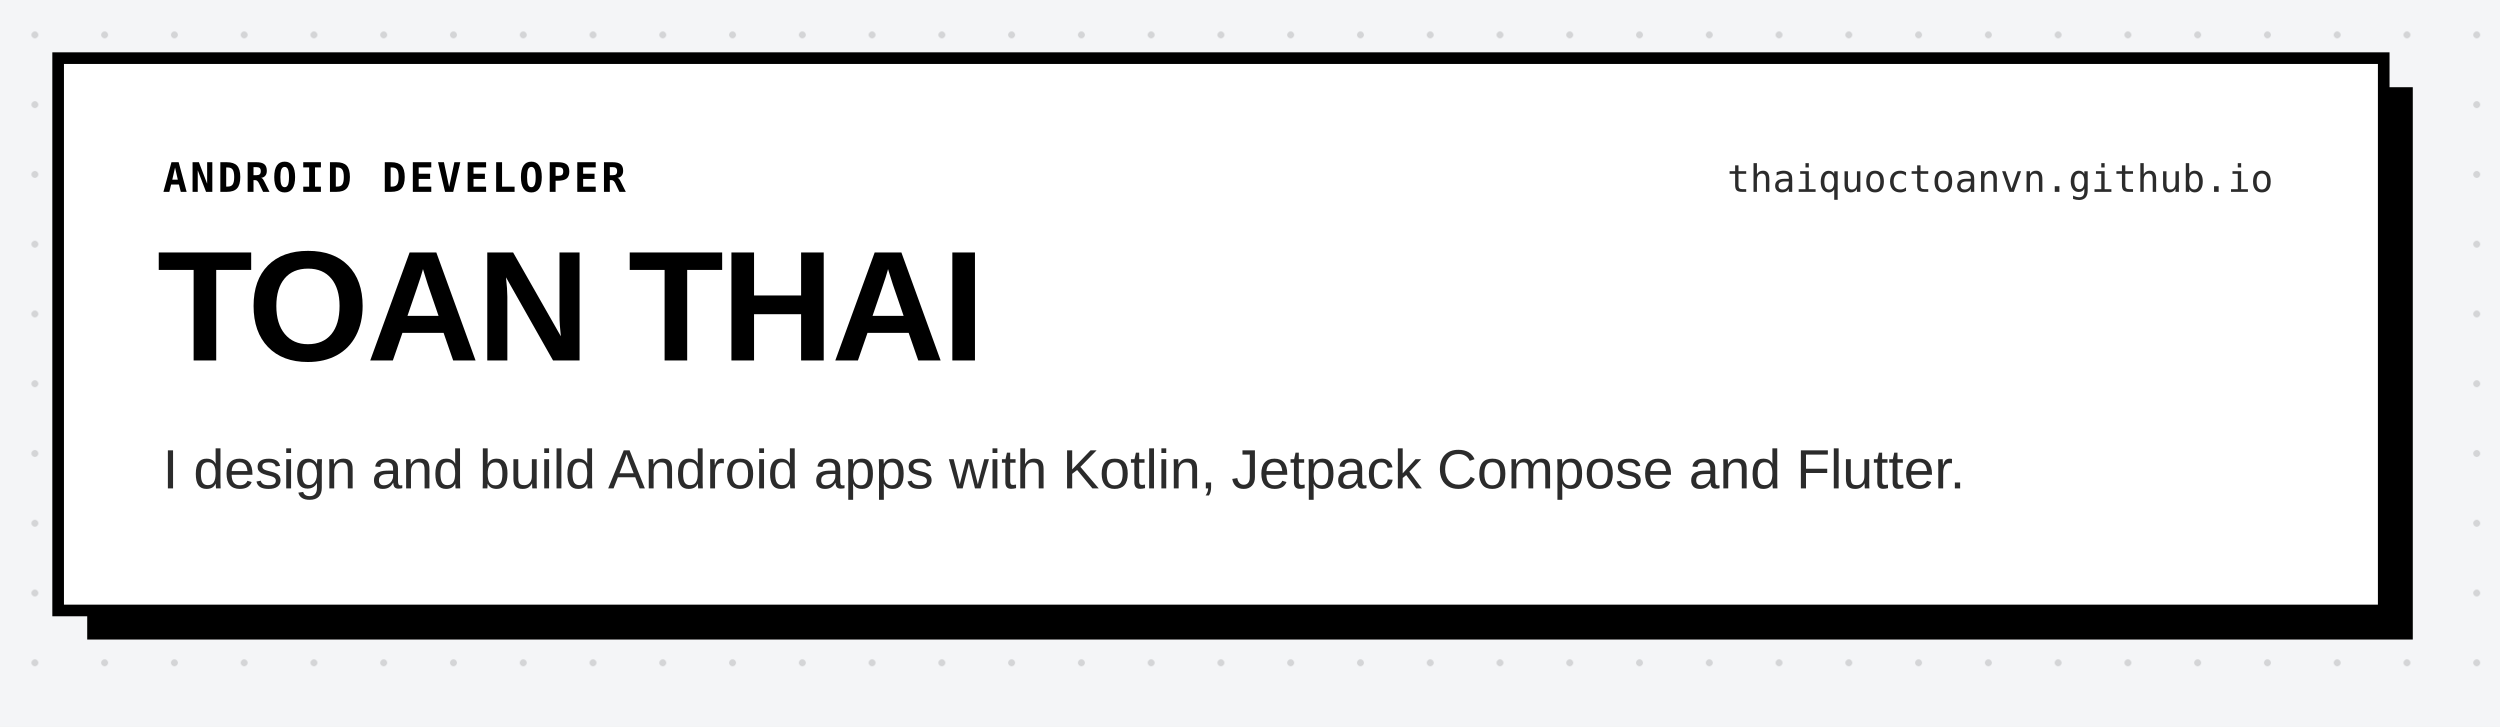
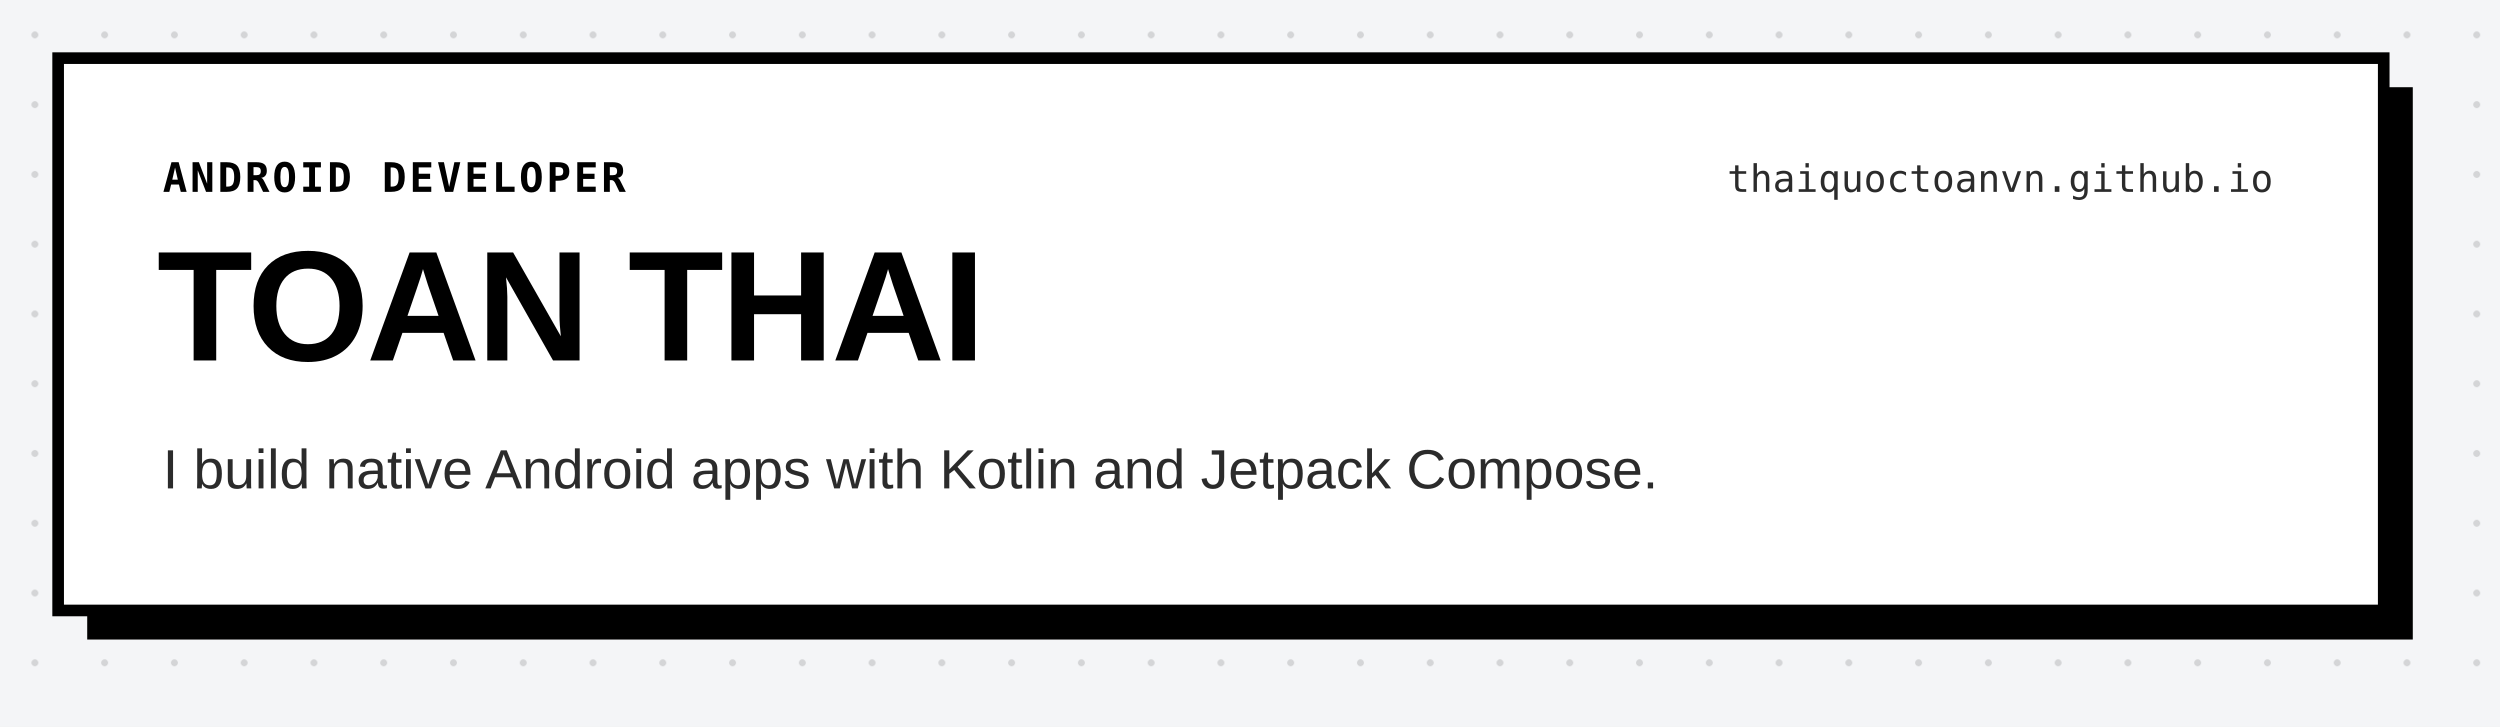
<svg xmlns="http://www.w3.org/2000/svg" width="860" height="250" viewBox="0 0 860 250" role="img" aria-labelledby="t d">
  <defs>
    <pattern id="dots" width="24" height="24" patternUnits="userSpaceOnUse">
      <circle cx="12" cy="12" r="1.2" fill="#000000" fill-opacity="0.13" />
    </pattern>
  </defs>
  <rect width="860" height="250" fill="#F4F5F7" />
  <rect width="860" height="250" fill="url(#dots)" />
  <rect x="30" y="30" width="800" height="190" fill="#000000" />
  <rect x="20" y="20" width="800" height="190" fill="#FFFFFF" stroke="#000000" stroke-width="4" />
  <text x="56" y="66" font-family="'JetBrains Mono',ui-monospace,SFMono-Regular,Menlo,Consolas,monospace" font-size="14" font-weight="700" letter-spacing="1" fill="#000000">ANDROID DEVELOPER</text>
  <text x="782" y="66" text-anchor="end" font-family="'JetBrains Mono',ui-monospace,SFMono-Regular,Menlo,Consolas,monospace" font-size="13" fill="#2B2B2B">thaiquoctoanvn.github.io</text>
  <text x="54" y="124" font-family="'Archivo Black','Arial Black','Helvetica Neue',Arial,sans-serif" font-size="54" font-weight="900" letter-spacing="-1" fill="#000000">TOAN THAI</text>
-   <text x="56" y="168" font-family="'Archivo','Helvetica Neue',Arial,sans-serif" font-size="19" fill="#2B2B2B">I design and build Android apps with Kotlin, Jetpack Compose and Flutter.</text>
+   <text x="56" y="168" font-family="'Archivo','Helvetica Neue',Arial,sans-serif" font-size="19" fill="#2B2B2B">I build native Android apps with Kotlin and Jetpack Compose.</text>
</svg>
